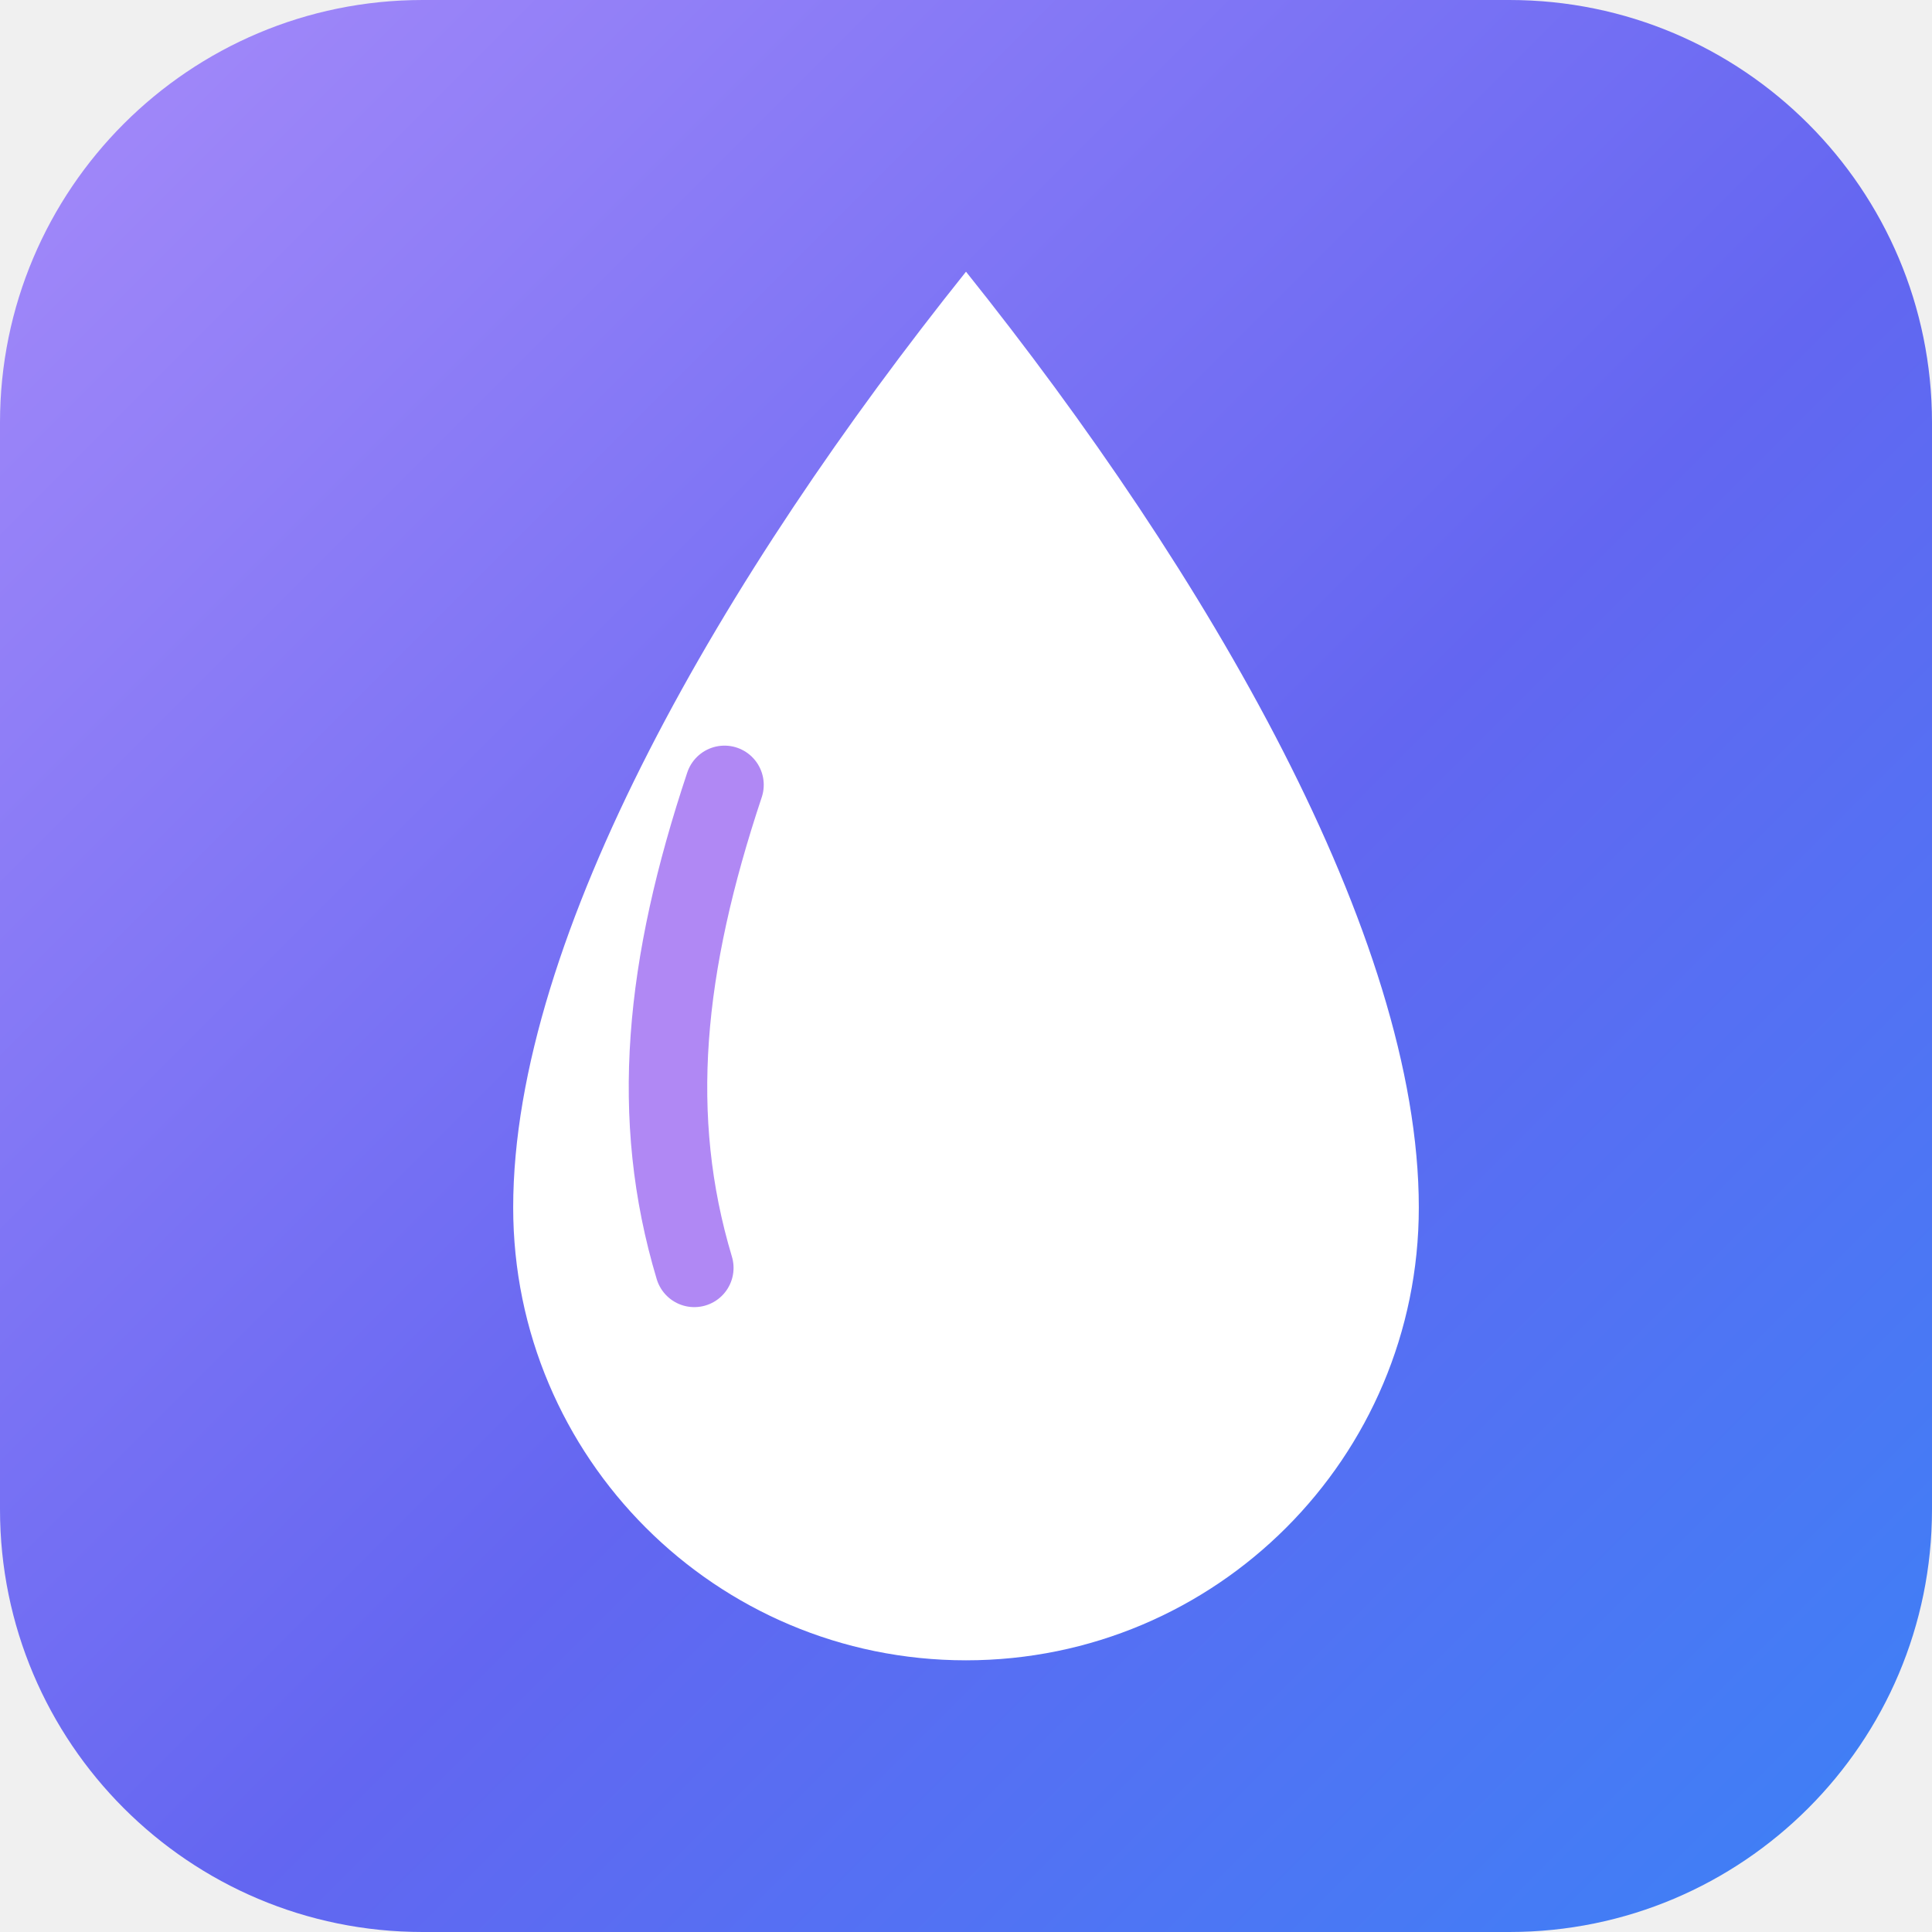
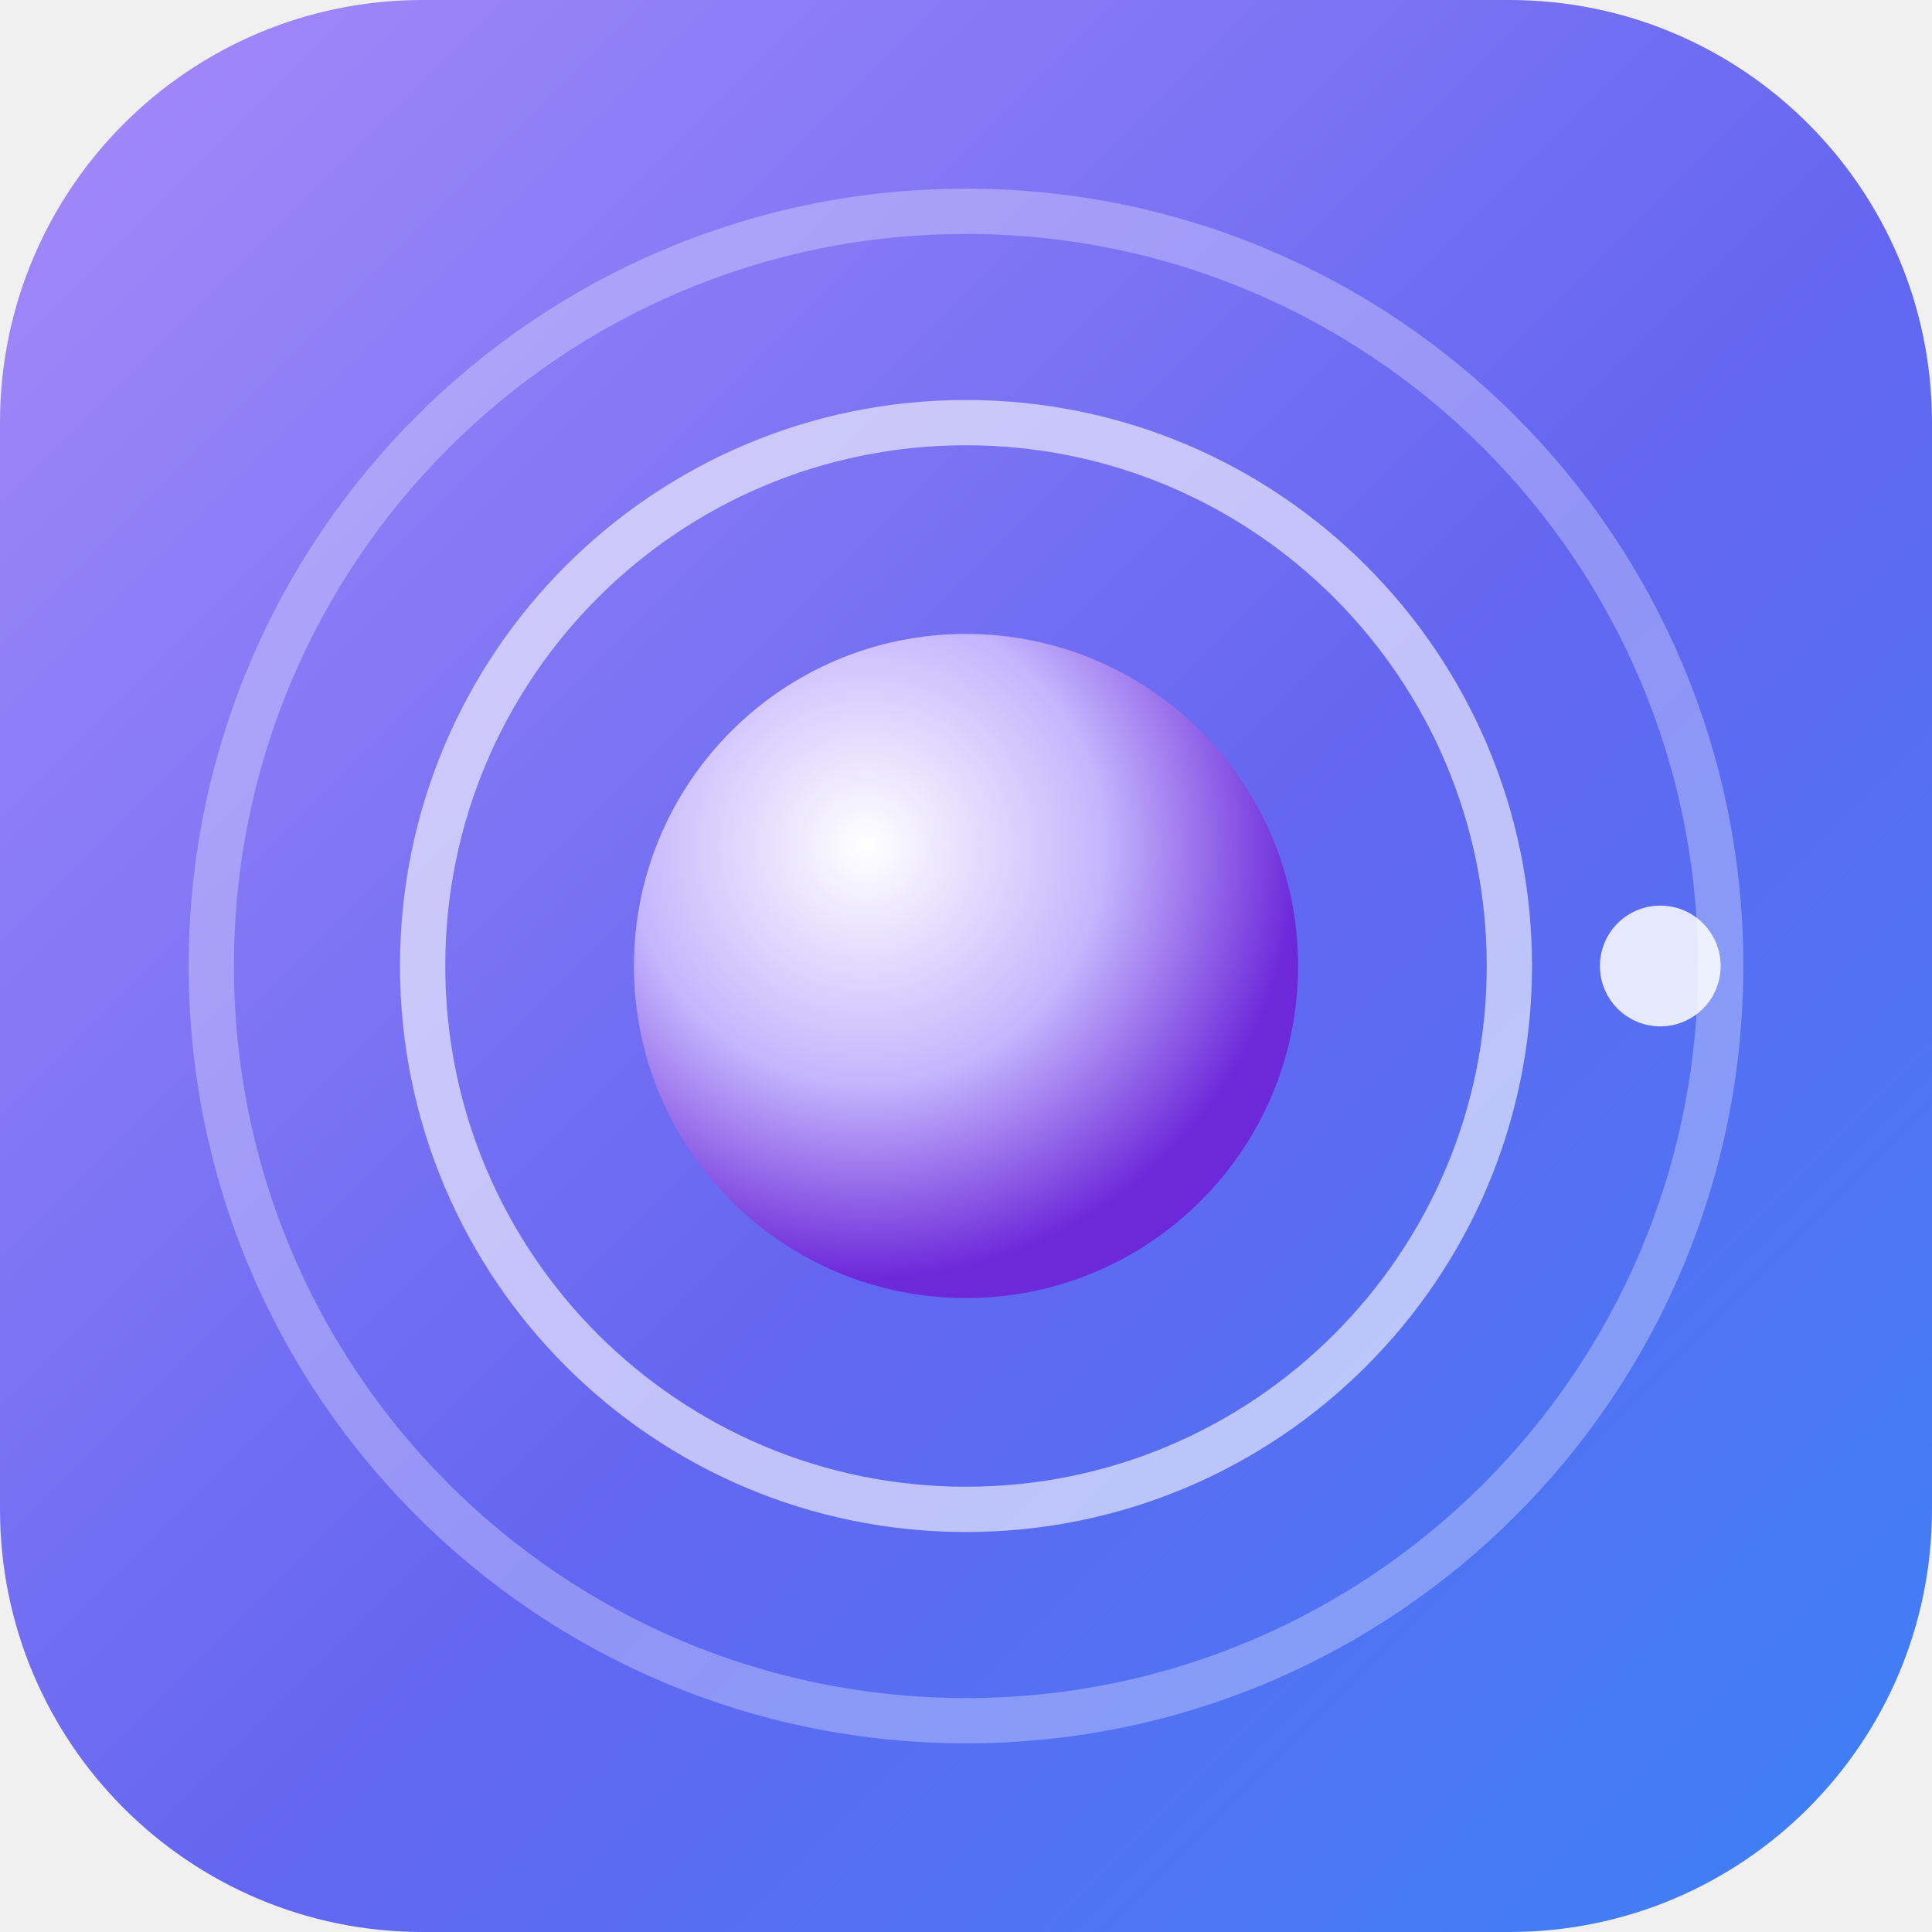
<svg xmlns="http://www.w3.org/2000/svg" viewBox="0 0 64 64">
  <defs>
-     <linearGradient id="g" x1="0" y1="0" x2="1" y2="1">
+     <linearGradient id="bg" x1="0" y1="0" x2="1" y2="1">
      <stop offset="0%" stop-color="#a78bfa" />
      <stop offset="55%" stop-color="#6366f1" />
      <stop offset="100%" stop-color="#3b82f6" />
    </linearGradient>
+     <radialGradient id="drop" cx="35%" cy="32%" r="65%">
+       <stop offset="0%" stop-color="#ffffff" />
+       <stop offset="55%" stop-color="#c4b5fd" />
+       <stop offset="100%" stop-color="#6d28d9" />
+     </radialGradient>
  </defs>
-   <rect width="64" height="64" rx="14" fill="url(#g)" />
-   <path d="M32 9 C 24 19, 17 31, 17 40 A 15 15 0 1 0 47 40 C 47 31, 40 19, 32 9 Z" fill="#fff" />
-   <path d="M24 26 C 22 32, 21.5 37, 23 42" stroke="rgba(124, 58, 237, 0.6)" stroke-width="2.6" stroke-linecap="round" fill="none" />
+   <rect width="64" height="64" rx="14" fill="url(#bg)" />
+   <circle cx="32" cy="32" r="25" stroke="rgba(255,255,255,0.3)" stroke-width="1.5" fill="none" />
+   <circle cx="32" cy="32" r="18" stroke="rgba(255,255,255,0.6)" stroke-width="1.5" fill="none" />
+   <circle cx="32" cy="32" r="11" fill="url(#drop)" />
+   <circle cx="55" cy="32" r="2" fill="rgba(255,255,255,0.85)" />
</svg>
